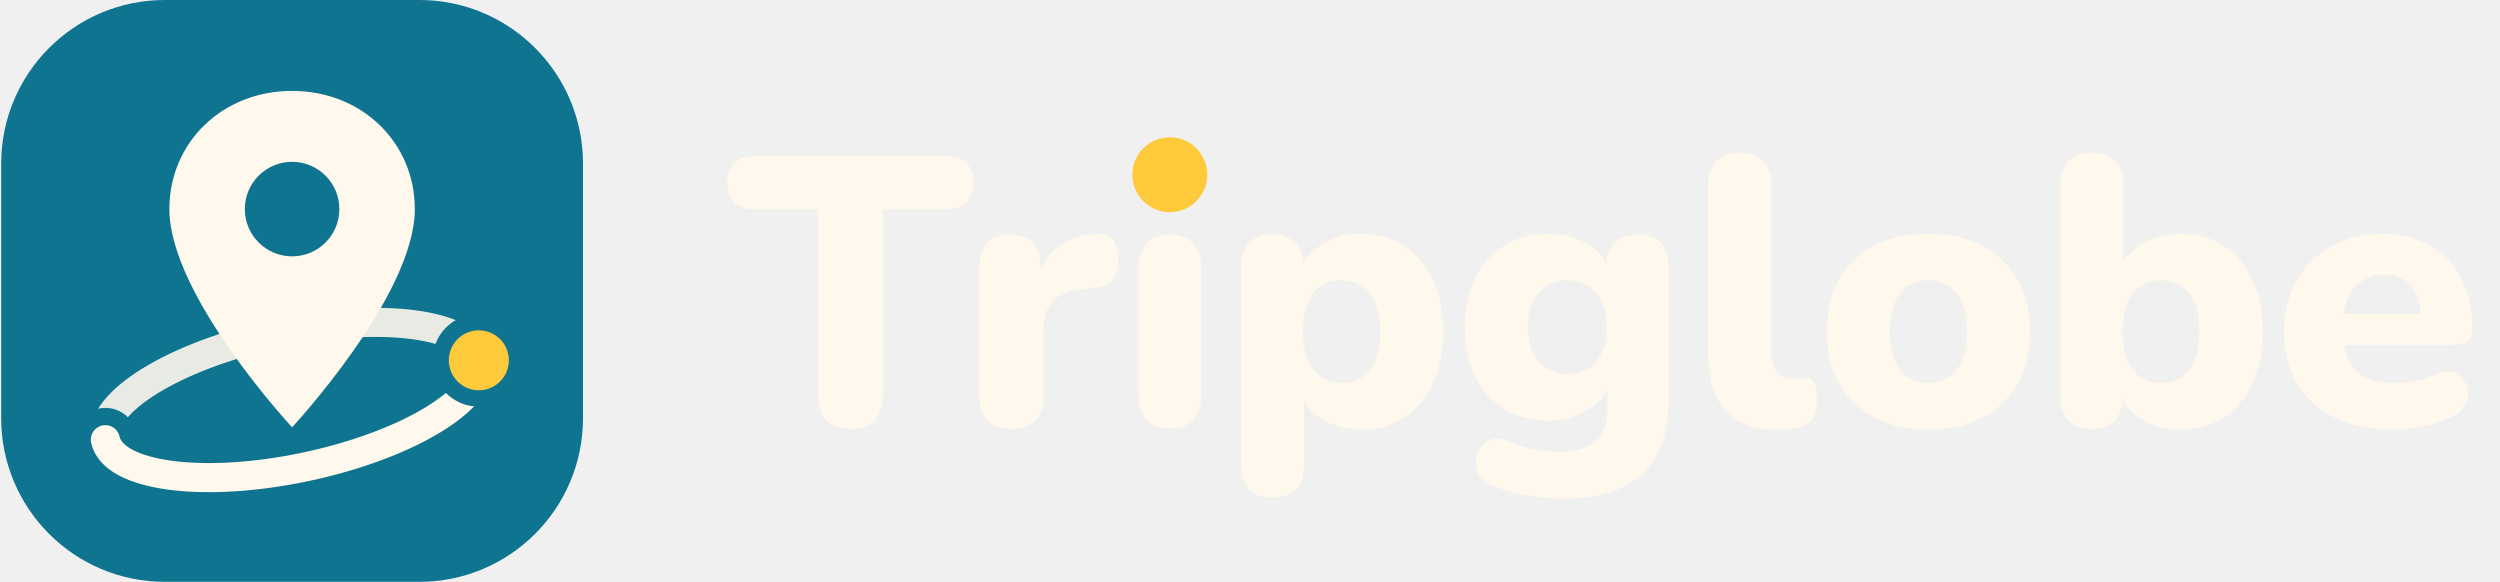
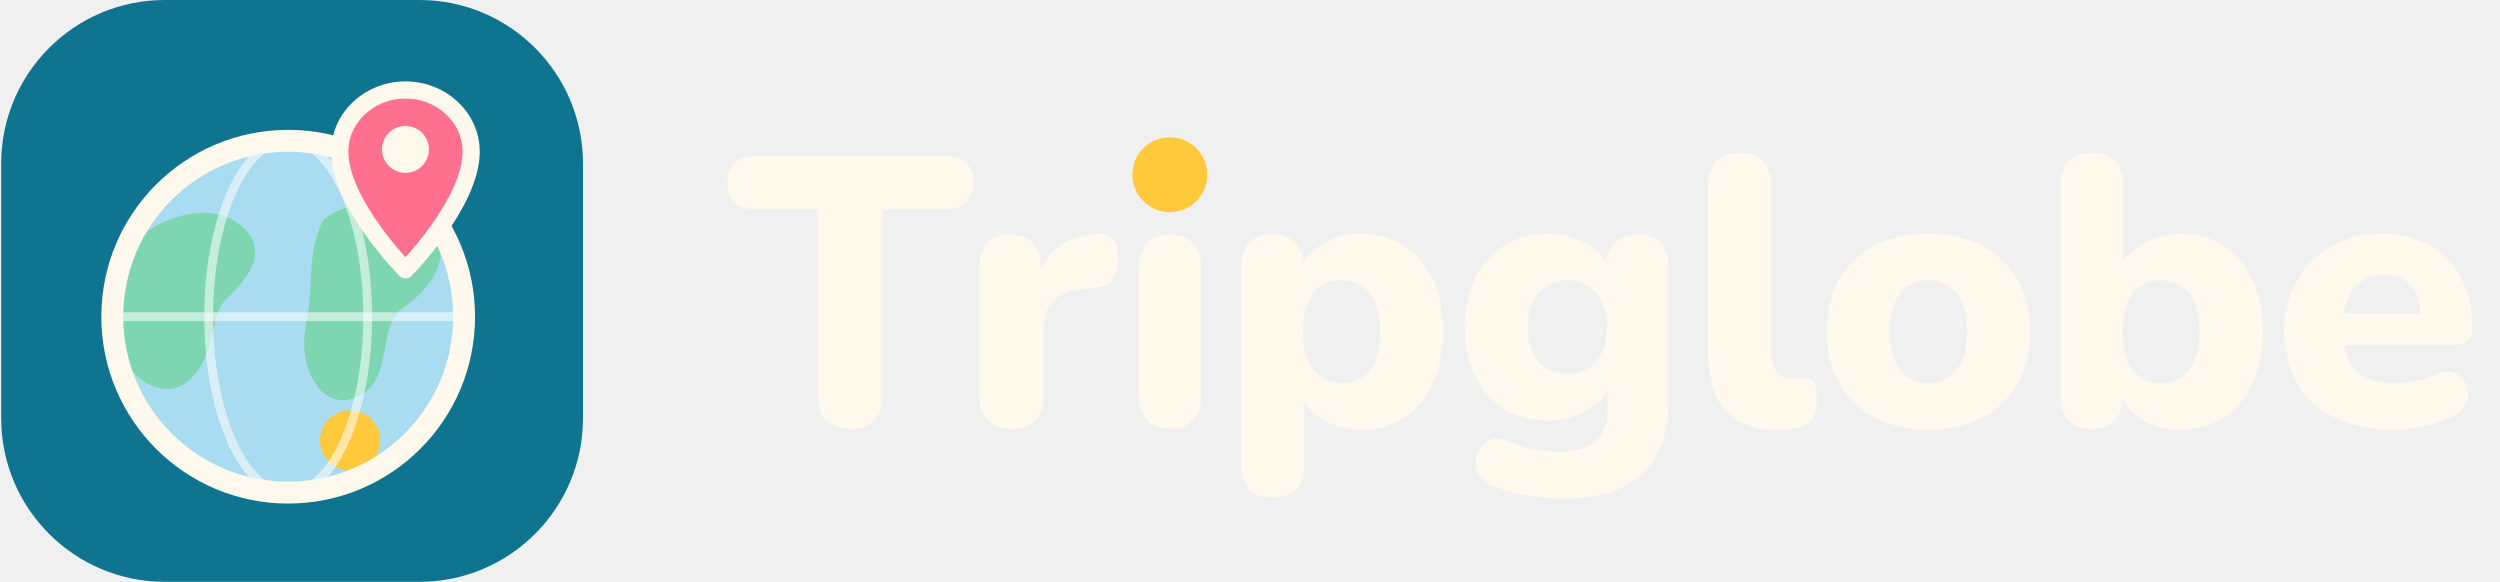
<svg xmlns="http://www.w3.org/2000/svg" width="275" height="64" viewBox="0 0 274.74 64.00" role="img" aria-label="Tripglobe">
  <g transform="translate(0 0) scale(1.0)">
    <rect width="64" height="64" rx="18" fill="#0E7490" />
-     <g transform="rotate(-12 32 44)">
-       <path d="M11 44A21 7.5 0 0 1 53 44" fill="none" stroke="#FFF8EC" stroke-width="3.2" stroke-linecap="round" opacity=".9" />
-     </g>
-     <path d="M32 10C24.3 10 18.5 15.7 18.5 23c0 9.5 13.5 24 13.5 24s13.5-14.5 13.5-24C45.5 15.7 39.7 10 32 10z" fill="#FFF8EC" />
-     <circle cx="32" cy="23" r="5.2" fill="#0E7490" />
-     <g transform="rotate(-12 32 44)" fill="none" stroke-linecap="round">
-       <path d="M11 44A21 7.5 0 0 0 53 44" stroke="#0E7490" stroke-width="7" />
-       <path d="M11 44A21 7.5 0 0 0 53 44" stroke="#FFF8EC" stroke-width="3.2" />
-       <circle cx="53" cy="44" r="4.2" fill="#FFC93C" stroke="#0E7490" stroke-width="1.8" />
+     <g transform="translate(32 32) scale(.86) translate(-30.5 -32.7)">
+       <defs>
+         <clipPath id="g00641">
+           <circle cx="30" cy="36" r="22.5" />
+         </clipPath>
+       </defs>
+       <circle cx="30" cy="36" r="22.5" fill="#A9DCF0" />
+       <g clip-path="url(#g00641)">
+         <g transform="translate(30 36) scale(1.13) translate(-30 -35)">
+           <path d="M12 27c4-4 10-5 13-2s0 6-2 8-1 6-4 9-8 0-9-6-1-6 2-9z" fill="#7ED6B0" />
+           <path d="M34 24c4-3 9-2 12 1s0 7-3 9-1 8-5 10-7-3-6-8 0-8 2-12z" fill="#7ED6B0" />
+           <circle cx="37" cy="49" r="3.4" fill="#FFC93C" />
+           <ellipse cx="30" cy="35" rx="9" ry="20" fill="none" stroke="#fff" stroke-width="1" opacity=".55" />
+           <path d="M10 35h40" stroke="#fff" stroke-width="1" opacity=".55" />
+         </g>
+       </g>
+       <circle cx="30" cy="36" r="22.5" fill="none" stroke="#FFF8EC" stroke-width="2.8" />
+       <path d="M45 7c-4.6 0-8.4 3.5-8.4 7.9C36.6 21.5 45 30 45 30s8.4-8.5 8.4-15.1C53.4 10.5 49.6 7 45 7z" fill="#FF6F8E" stroke="#FFF8EC" stroke-width="2.2" stroke-linejoin="round" />
+       <circle cx="45" cy="14.6" r="3" fill="#FFF8EC" />
    </g>
  </g>
  <path d="M93.422 47.181Q91.7 47.181 90.777 46.226Q89.854 45.271 89.854 43.549V23.028H82.844Q81.412 23.028 80.643 22.259Q79.874 21.49 79.874 20.101Q79.874 18.689 80.643 17.942Q81.412 17.195 82.844 17.195H103.98Q105.412 17.195 106.181 17.942Q106.95 18.689 106.95 20.101Q106.95 21.49 106.181 22.259Q105.412 23.028 103.98 23.028H96.969V43.549Q96.969 45.271 96.077 46.226Q95.186 47.181 93.422 47.181Z" fill="#FFF8EC" />
  <path d="M111.142 47.181Q109.42 47.181 108.507 46.278Q107.594 45.375 107.594 43.673V29.277Q107.594 27.575 108.476 26.683Q109.358 25.791 110.976 25.791Q112.594 25.791 113.465 26.683Q114.337 27.575 114.337 29.277V31.223H113.917Q114.365 28.703 116.107 27.271Q117.849 25.839 120.526 25.707Q121.647 25.663 122.232 26.288Q122.817 26.913 122.861 28.485Q122.905 29.895 122.288 30.715Q121.671 31.536 120.078 31.702L119.114 31.786Q116.812 31.998 115.719 33.101Q114.627 34.205 114.627 36.319V43.673Q114.627 45.375 113.735 46.278Q112.844 47.181 111.142 47.181Z" fill="#FFF8EC" />
  <path d="M128.552 47.159Q126.892 47.159 126 46.183Q125.108 45.207 125.108 43.403V29.569Q125.108 27.743 126 26.778Q126.892 25.813 128.552 25.813Q130.212 25.813 131.114 26.778Q132.017 27.743 132.017 29.569V43.403Q132.017 45.207 131.135 46.183Q130.254 47.159 128.552 47.159Z" fill="#FFF8EC" />
  <circle cx="128.55" cy="19.22" r="4.12" fill="#FFC93C" />
  <path d="M139.85 54.741Q138.19 54.741 137.298 53.849Q136.406 52.957 136.406 51.255V29.277Q136.406 27.575 137.288 26.683Q138.17 25.791 139.788 25.791Q141.448 25.791 142.329 26.683Q143.211 27.575 143.211 29.277V31.913L142.749 30.053Q143.359 28.111 145.252 26.909Q147.145 25.707 149.59 25.707Q152.258 25.707 154.295 27.009Q156.332 28.311 157.476 30.714Q158.62 33.117 158.62 36.475Q158.62 39.791 157.476 42.226Q156.332 44.661 154.306 45.963Q152.28 47.265 149.59 47.265Q147.207 47.265 145.335 46.114Q143.463 44.963 142.811 43.145H143.315V51.255Q143.315 52.957 142.412 53.849Q141.51 54.741 139.85 54.741ZM147.44 42.136Q148.694 42.136 149.64 41.529Q150.586 40.923 151.127 39.672Q151.668 38.421 151.668 36.475Q151.668 33.535 150.49 32.186Q149.312 30.836 147.44 30.836Q146.206 30.836 145.25 31.432Q144.293 32.027 143.752 33.268Q143.211 34.509 143.211 36.475Q143.211 39.393 144.39 40.764Q145.568 42.136 147.44 42.136Z" fill="#FFF8EC" />
  <path d="M172.06 54.825Q169.772 54.825 167.731 54.475Q165.69 54.125 164.148 53.463Q163.05 53.043 162.607 52.305Q162.164 51.567 162.209 50.758Q162.254 49.949 162.693 49.297Q163.132 48.645 163.85 48.357Q164.568 48.069 165.398 48.425Q167.246 49.21 168.795 49.453Q170.344 49.696 171.42 49.696Q174.074 49.696 175.381 48.55Q176.688 47.405 176.688 45.017V42.097H177.046Q176.396 43.959 174.451 45.12Q172.506 46.281 170.166 46.281Q167.414 46.281 165.346 45Q163.278 43.719 162.134 41.399Q160.99 39.079 160.99 35.993Q160.99 33.663 161.651 31.774Q162.312 29.885 163.519 28.531Q164.726 27.177 166.417 26.442Q168.108 25.707 170.166 25.707Q172.59 25.707 174.483 26.858Q176.376 28.009 176.984 29.849L176.584 31.399V29.277Q176.584 27.575 177.487 26.683Q178.39 25.791 180.008 25.791Q181.668 25.791 182.54 26.683Q183.411 27.575 183.411 29.277V44.227Q183.411 49.505 180.486 52.165Q177.56 54.825 172.06 54.825ZM172.274 41.152Q173.612 41.152 174.578 40.536Q175.544 39.919 176.075 38.762Q176.606 37.605 176.606 35.993Q176.606 33.555 175.428 32.196Q174.25 30.836 172.274 30.836Q170.956 30.836 169.98 31.453Q169.003 32.069 168.472 33.215Q167.941 34.361 167.941 35.993Q167.941 38.431 169.119 39.791Q170.298 41.152 172.274 41.152Z" fill="#FFF8EC" />
  <path d="M195.426 47.265Q191.52 47.265 189.646 45.14Q187.772 43.015 187.772 38.771V20.305Q187.772 18.603 188.664 17.711Q189.556 16.819 191.216 16.819Q192.876 16.819 193.778 17.711Q194.681 18.603 194.681 20.305V38.539Q194.681 40.171 195.35 40.936Q196.02 41.7 197.112 41.7Q197.428 41.7 197.742 41.649Q198.056 41.598 198.39 41.576Q199.098 41.532 199.408 42.041Q199.718 42.549 199.718 44.127Q199.718 45.477 199.178 46.175Q198.638 46.873 197.492 47.079Q197.132 47.121 196.54 47.193Q195.948 47.265 195.426 47.265Z" fill="#FFF8EC" />
  <path d="M211.986 47.265Q208.614 47.265 206.102 45.963Q203.59 44.661 202.198 42.226Q200.806 39.791 200.806 36.475Q200.806 33.977 201.591 31.994Q202.376 30.011 203.852 28.594Q205.328 27.177 207.39 26.442Q209.452 25.707 211.986 25.707Q215.378 25.707 217.88 27.009Q220.382 28.311 221.774 30.725Q223.165 33.139 223.165 36.475Q223.165 38.973 222.38 40.967Q221.596 42.961 220.12 44.378Q218.644 45.795 216.582 46.53Q214.52 47.265 211.986 47.265ZM211.986 42.136Q213.24 42.136 214.186 41.529Q215.132 40.923 215.673 39.672Q216.214 38.421 216.214 36.475Q216.214 33.535 215.036 32.186Q213.858 30.836 211.986 30.836Q210.752 30.836 209.796 31.432Q208.839 32.027 208.298 33.268Q207.757 34.509 207.757 36.475Q207.757 39.393 208.935 40.764Q210.114 42.136 211.986 42.136Z" fill="#FFF8EC" />
  <path d="M239.722 47.265Q237.277 47.265 235.384 46.063Q233.491 44.861 232.881 42.897L233.343 41.347V43.673Q233.343 45.375 232.471 46.278Q231.6 47.181 229.962 47.181Q228.302 47.181 227.42 46.278Q226.538 45.375 226.538 43.673V20.305Q226.538 18.603 227.43 17.711Q228.322 16.819 229.982 16.819Q231.642 16.819 232.544 17.711Q233.447 18.603 233.447 20.305V29.805H232.943Q233.595 27.987 235.467 26.847Q237.339 25.707 239.722 25.707Q242.412 25.707 244.438 27.009Q246.464 28.311 247.608 30.714Q248.752 33.117 248.752 36.475Q248.752 39.791 247.608 42.226Q246.464 44.661 244.427 45.963Q242.39 47.265 239.722 47.265ZM237.572 42.136Q238.826 42.136 239.772 41.529Q240.718 40.923 241.259 39.672Q241.8 38.421 241.8 36.475Q241.8 33.535 240.622 32.186Q239.444 30.836 237.572 30.836Q236.338 30.836 235.382 31.432Q234.425 32.027 233.884 33.268Q233.343 34.509 233.343 36.475Q233.343 39.393 234.522 40.764Q235.7 42.136 237.572 42.136Z" fill="#FFF8EC" />
  <path d="M263.098 47.265Q259.392 47.265 256.702 45.943Q254.012 44.621 252.567 42.197Q251.122 39.773 251.122 36.477Q251.122 33.285 252.505 30.871Q253.888 28.457 256.319 27.082Q258.75 25.707 261.852 25.707Q264.136 25.707 265.979 26.451Q267.822 27.195 269.141 28.579Q270.46 29.963 271.151 31.924Q271.842 33.885 271.842 36.319Q271.842 37.135 271.357 37.534Q270.872 37.933 269.886 37.933H256.863V34.529H266.806L266.154 35.079Q266.154 33.447 265.687 32.385Q265.22 31.323 264.339 30.78Q263.458 30.237 262.162 30.237Q260.738 30.237 259.709 30.896Q258.679 31.555 258.138 32.816Q257.597 34.077 257.597 35.915V36.249Q257.597 39.353 258.994 40.744Q260.392 42.136 263.262 42.136Q264.234 42.136 265.479 41.903Q266.724 41.67 267.842 41.177Q268.884 40.733 269.656 40.946Q270.428 41.159 270.857 41.749Q271.286 42.339 271.34 43.118Q271.394 43.897 270.989 44.627Q270.584 45.357 269.668 45.799Q268.218 46.543 266.497 46.904Q264.776 47.265 263.098 47.265Z" fill="#FFF8EC" />
</svg>
